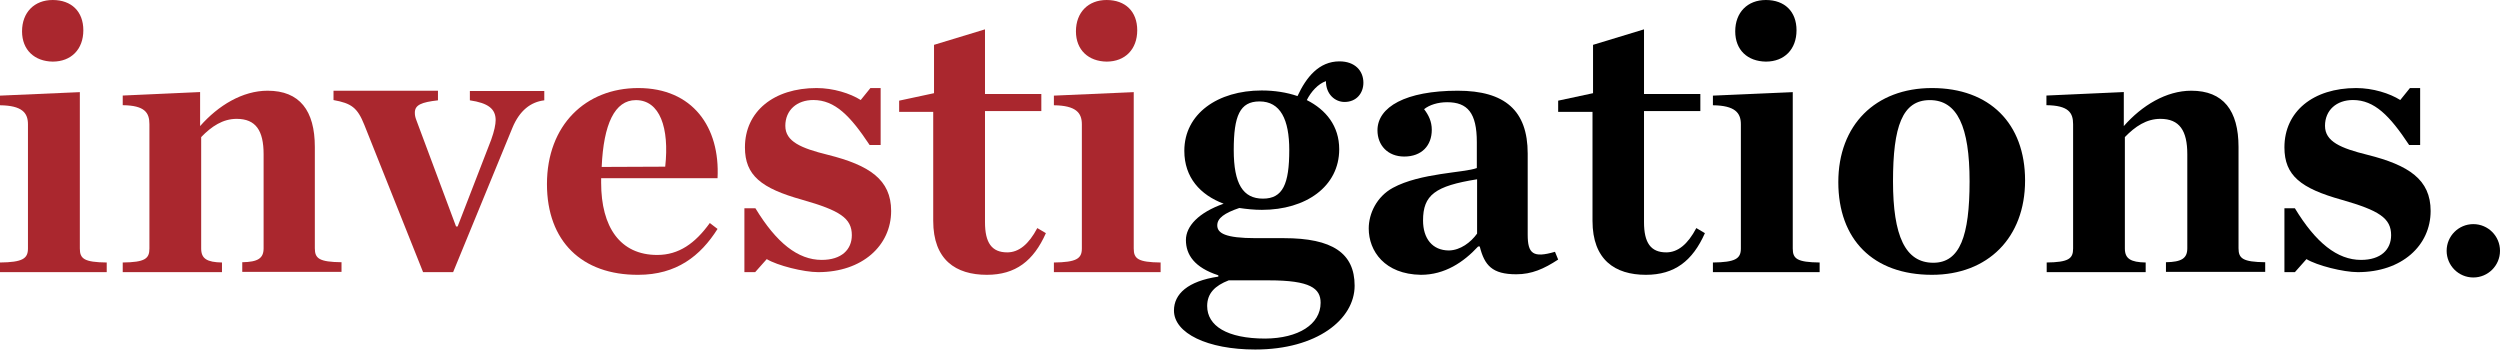
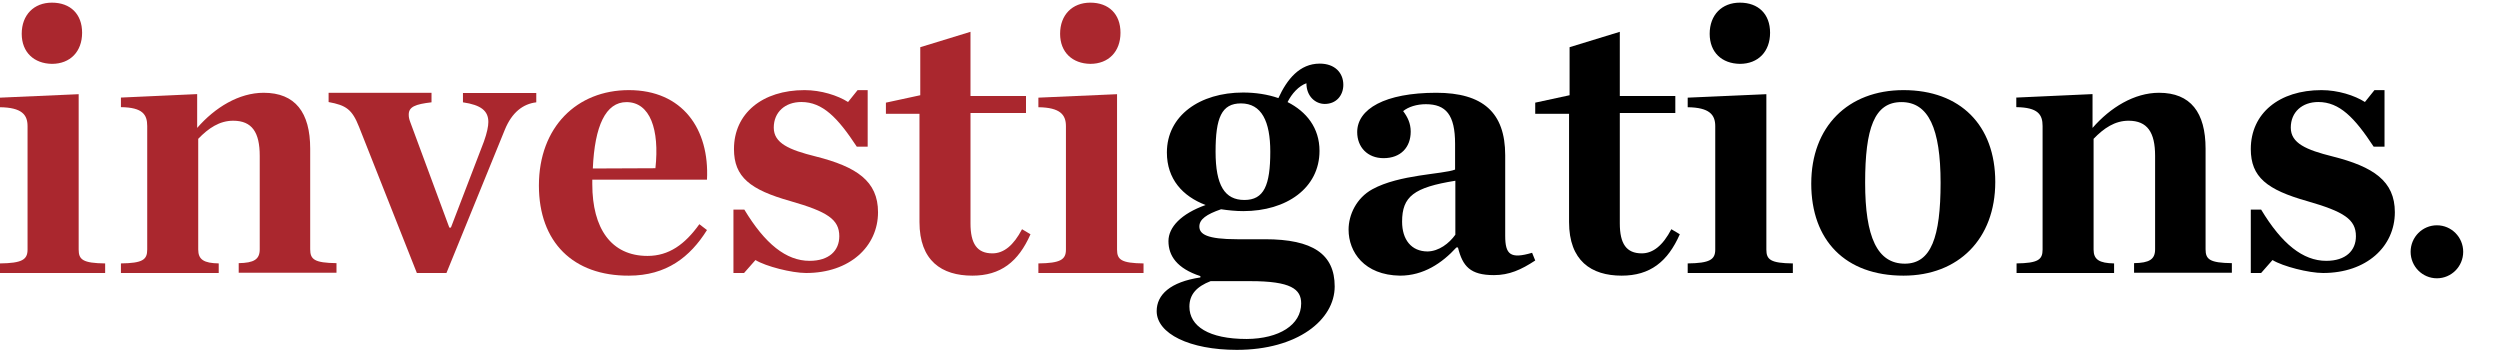
- <svg xmlns="http://www.w3.org/2000/svg" width="937" height="131" viewBox="0 0 937 131">
-   <g fill="none" fill-rule="evenodd">
-     <path fill="#AA272E" fill-rule="nonzero" d="M0 98.386c8.363-.1 10.479-1.406 10.479-5.22V46.582c0-4.317-2.217-7.028-10.479-7.128V35.84l29.924-1.306v58.63c0 3.815 1.613 5.12 10.076 5.22V102H0v-3.614zm8.262-86.64C8.262 4.618 12.897 0 19.748 0c7.053 0 11.486 4.317 11.486 11.344 0 7.128-4.534 11.747-11.486 11.747-6.75-.1-11.486-4.317-11.486-11.345z" />
-     <path fill="#AA272E" d="M46 98.384c8.3-.1 10-1.406 10-5.223V46.555c0-4.319-1.7-7.03-10-7.131v-3.616l29-1.306v12.756C81.8 39.524 90.9 34 100.3 34c12 0 17.7 7.433 17.7 21.093v37.968c0 3.816 1.6 5.122 10 5.223v3.616H90.8v-3.616c5.8-.1 8-1.407 8-5.223V57.805c0-8.839-2.9-13.258-10.1-13.258-5.2 0-9.4 2.812-13.3 6.83V93.16c0 3.817 2.2 5.123 7.8 5.223V102H46v-3.616zM136.556 46.819c-2.59-6.51-4.881-8.112-11.556-9.314V34h39.151v3.605c-6.176.701-8.667 1.703-8.667 4.607 0 .901.1 1.602.598 2.904l14.844 39.759h.597l12.553-32.448c1.195-3.305 1.693-5.808 1.693-7.41 0-4.207-2.79-6.41-9.663-7.412V34.1H204v3.505c-5.08.601-9.265 3.806-11.955 10.315L169.83 102h-11.257l-22.017-55.181z" />
-     <path fill="#AA272E" fill-rule="nonzero" d="M205 69.005C205 46.88 219.508 33 239.218 33c20.41 0 30.716 14.684 29.715 33.793h-43.622v1.709c0 16.595 7.103 27.055 21.01 27.055 8.105 0 14.208-4.325 19.711-11.968l2.901 2.212C262.53 95.96 253.525 103 239.218 103 218.107 103.1 205 90.428 205 69.005zm20.51-6.436l23.813-.1c1.601-14.584-2-24.943-11.006-24.943-7.904 0-12.106 8.95-12.806 25.043z" />
-     <path fill="#AA272E" d="M279 78.07h4.138c7.871 12.962 15.945 19.343 24.825 19.343 7.468 0 11.303-3.888 11.303-9.273 0-6.381-4.541-9.273-18.569-13.261-15.34-4.288-21.495-9.074-21.495-19.643C279.202 41.775 290 33 306.046 33c6.257 0 12.615 1.994 16.55 4.487L326.23 33h3.835v21.338h-4.137c-7.266-10.968-13.019-16.851-21.092-16.851-6.156 0-10.496 3.789-10.496 9.672 0 5.883 5.854 8.376 15.945 10.868C325.826 61.917 334 67.301 334 79.067 334 92.028 323.202 102 306.651 102c-5.45 0-15.34-2.493-19.275-4.886l-4.34 4.886H279V78.07zM349.77 82.778V41.934H337v-4.205l13.071-2.803v-18.12L369.176 11v24.226h21.115v6.407h-21.115V83.28c0 7.708 2.513 11.312 8.345 11.312 4.324 0 8.044-3.003 11.261-9.11L392 87.383C387.375 97.794 380.638 103 369.88 103c-11.664 0-20.11-5.606-20.11-20.222z" />
-     <path fill="#AA272E" fill-rule="nonzero" d="M395 98.386c8.363-.1 10.479-1.406 10.479-5.22V46.582c0-4.317-2.217-7.028-10.479-7.128V35.84l29.924-1.306v58.63c0 3.815 1.613 5.12 10.076 5.22V102h-40v-3.614zm8.262-86.64C403.262 4.618 407.897 0 414.748 0c7.053 0 11.486 4.317 11.486 11.344 0 7.128-4.534 11.747-11.486 11.747-6.75-.1-11.486-4.317-11.486-11.345z" />
-     <path fill="#000" fill-rule="nonzero" d="M486.304 36.012C489.59 28.905 494.37 23 502.038 23c5.775 0 8.962 3.503 8.962 8.007 0 3.904-2.59 7.207-7.07 7.207-3.485 0-6.97-2.803-6.97-7.807-2.888 1-5.577 3.903-7.17 7.106 7.17 3.604 12.148 9.71 12.148 18.417 0 14.013-12.547 22.722-28.977 22.722-2.888 0-5.776-.3-8.465-.701-5.576 1.902-8.265 3.803-8.265 6.506 0 2.903 2.888 4.804 14.44 4.804h10.555c18.123 0 26.488 5.606 26.488 17.817 0 12.612-14.14 23.922-37.243 23.922-17.924 0-30.471-6.106-30.471-14.614 0-6.205 5.178-11.01 16.63-12.711v-.5c-8.962-2.903-12.149-7.708-12.149-13.213 0-5.205 4.78-10.31 14.14-13.613-8.763-3.303-14.737-9.809-14.737-19.818 0-13.913 12.547-22.62 28.977-22.62 4.78 0 9.36.7 13.443 2.101zm8.664 77.472c0-5.405-3.884-8.408-19.319-8.408h-15.136c-5.178 2.002-8.066 4.905-8.066 9.609 0 7.407 7.37 12.211 21.808 12.211 12.348-.1 20.713-5.305 20.713-13.412zm-11.75-57.253c0-11.41-3.287-18.217-11.153-18.217-7.37 0-9.66 5.405-9.66 18.217 0 12.712 3.486 18.217 10.954 18.217s9.858-5.505 9.858-18.217zM513 85.65c0-5.617 2.979-11.935 9.036-15.244 10.328-5.617 26.712-5.617 31.479-7.422v-9.728c0-10.932-3.476-14.944-11.122-14.944-3.476 0-6.653 1.003-8.64 2.608 1.689 2.206 2.88 4.613 2.88 7.722 0 5.918-3.773 10.03-10.327 10.03-6.156 0-10.03-4.213-10.03-9.829 0-8.725 10.527-14.843 30.089-14.843 17.676 0 26.215 7.422 26.215 23.568v30.388c0 7.121 1.986 8.826 10.228 6.419L584 97.283c-5.362 3.51-9.93 5.516-15.69 5.516-9.036 0-11.916-3.31-13.703-10.43h-.596C548.55 98.286 541.5 103 532.562 103 518.958 102.8 513 94.074 513 85.65zm40.614 1.905V67.196c-15.789 2.507-20.257 5.917-20.257 15.445 0 6.72 3.475 11.233 9.731 11.233 4.27-.1 8.143-3.01 10.526-6.319z" />
-     <path fill="#000" d="M596.87 82.778V41.934H584v-4.205l13.071-2.803v-18.12L616.176 11v24.226h21.115v6.407h-21.115V83.28c0 7.708 2.513 11.312 8.345 11.312 4.324 0 8.044-3.003 11.261-9.11L639 87.383C634.375 97.794 627.638 103 616.88 103c-11.564 0-20.01-5.606-20.01-20.222z" />
-     <path fill="#000" fill-rule="nonzero" d="M642 98.386c8.363-.1 10.479-1.406 10.479-5.22V46.582c0-4.317-2.217-7.028-10.479-7.128V35.84l29.924-1.306v58.63c0 3.815 1.613 5.12 10.076 5.22V102h-40v-3.614zm8.363-86.64C650.363 4.618 654.997 0 661.849 0c7.053 0 11.486 4.317 11.486 11.344 0 7.128-4.534 11.747-11.486 11.747-6.852-.1-11.486-4.317-11.486-11.345zM689 68.251C689 46.86 702.9 33 724.1 33c21.6 0 34.9 13.257 34.9 34.648C759 89.141 745 103 724.1 103 702 103 689 89.743 689 68.251zm49.2-.301c0-20.488-4.6-30.43-14.9-30.43s-13.8 9.842-13.8 30.43c0 20.488 4.6 30.53 15.1 30.53 10 0 13.6-10.042 13.6-30.53z" />
-     <path fill="#000" d="M767 98.384c8.3-.1 10-1.406 10-5.223V46.555c0-4.319-1.7-7.03-10-7.131v-3.616l29-1.306v12.756C802.8 39.524 811.9 34 821.3 34c12 0 17.7 7.433 17.7 21.093v37.968c0 3.816 1.6 5.122 10 5.223v3.616h-37.2v-3.616c5.8-.1 8-1.407 8-5.223V57.805c0-8.839-2.9-13.258-10.1-13.258-5.2 0-9.4 2.812-13.3 6.83V93.16c0 3.817 2.2 5.123 7.8 5.223V102h-37.1v-3.616h-.1zM856 78.07h4.13c7.857 12.962 15.916 19.343 24.78 19.343 7.454 0 11.282-3.888 11.282-9.273 0-6.381-4.533-9.273-18.534-13.261-15.312-4.288-21.457-9.074-21.457-19.643C856.201 41.775 866.98 33 883.097 33c6.245 0 12.592 1.994 16.52 4.487L903.244 33h3.827v21.338h-4.13c-7.252-10.968-12.994-16.851-21.053-16.851-6.144 0-10.476 3.789-10.476 9.672 0 5.883 5.843 8.376 15.916 10.868C902.84 61.917 911 67.301 911 79.067 911 92.028 900.222 102 883.701 102c-5.44 0-15.31-2.493-19.24-4.886L860.13 102h-3.929V78.07H856z" />
-     <circle cx="927" cy="94" r="10" fill="#000" fill-rule="nonzero" />
+ <svg xmlns="http://www.w3.org/2000/svg" width="343" height="48" viewBox="0 0 343 48">
+   <g fill="none" fill-rule="evenodd" transform="translate(0 .364)">
+     <path fill="#AA272E" fill-rule="nonzero" d="M0 35.777c3.016-.037 3.78-.511 3.78-1.899V16.94c0-1.57-.8-2.555-3.78-2.592v-1.314l10.793-.475v21.32c0 1.388.581 1.862 3.634 1.899v1.314H0v-1.314zM2.98 4.27C2.98 1.68 4.652 0 7.123 0c2.543 0 4.142 1.57 4.142 4.125 0 2.592-1.635 4.272-4.142 4.272C4.688 8.36 2.98 6.827 2.98 4.27z" />
+     <path fill="#AA272E" d="M16.591 35.776c2.994-.037 3.607-.511 3.607-1.9V16.93c0-1.57-.613-2.557-3.607-2.593v-1.315l10.46-.475v4.639c2.452-2.813 5.734-4.821 9.124-4.821 4.329 0 6.384 2.702 6.384 7.67V33.84c0 1.388.577 1.863 3.607 1.9v1.314H32.75V35.74c2.092-.036 2.885-.51 2.885-1.899V21.02c0-3.214-1.045-4.821-3.642-4.821-1.876 0-3.39 1.022-4.797 2.483v15.195c0 1.388.793 1.862 2.813 1.899v1.315H16.591v-1.315zM49.252 17.025c-.934-2.367-1.76-2.95-4.168-3.387v-1.274h14.12v1.31c-2.227.256-3.125.62-3.125 1.676 0 .328.036.583.216 1.056l5.353 14.458h.216l4.527-11.8c.431-1.201.61-2.112.61-2.694 0-1.53-1.005-2.331-3.484-2.695V12.4h10.06v1.275c-1.832.218-3.341 1.384-4.311 3.75l-8.013 19.666h-4.06l-7.94-20.066z" />
+     <path fill="#AA272E" fill-rule="nonzero" d="M73.938 25.093C73.938 17.047 79.17 12 86.279 12c7.362 0 11.079 5.34 10.718 12.288H81.263v.622c0 6.034 2.563 9.838 7.579 9.838 2.923 0 5.124-1.573 7.109-4.352l1.046.804c-2.31 3.694-5.557 6.255-10.718 6.255-7.614.036-12.341-4.572-12.341-12.362zm7.398-2.34l8.588-.037c.578-5.303-.722-9.07-3.97-9.07-2.85 0-4.366 3.255-4.618 9.106z" />
+     <path fill="#AA272E" d="M100.628 28.389h1.492c2.84 4.713 5.751 7.034 8.954 7.034 2.694 0 4.077-1.414 4.077-3.372 0-2.32-1.638-3.372-6.698-4.822-5.532-1.56-7.752-3.3-7.752-7.143 0-4.895 3.894-8.086 9.681-8.086 2.257 0 4.55.725 5.97 1.632l1.31-1.632h1.383v7.76h-1.492c-2.62-3.99-4.695-6.128-7.607-6.128-2.22 0-3.786 1.377-3.786 3.517 0 2.139 2.111 3.045 5.751 3.952 5.606 1.414 8.554 3.372 8.554 7.65 0 4.714-3.895 8.34-9.864 8.34-1.966 0-5.533-.907-6.952-1.777l-1.565 1.777h-1.456v-8.702zM126.152 30.101V15.25h-4.605v-1.53l4.714-1.019V6.111L133.151 4v8.81h7.616v2.33h-7.615v15.143c0 2.803.906 4.114 3.01 4.114 1.559 0 2.9-1.092 4.061-3.313l1.16.692c-1.667 3.786-4.097 5.679-7.978 5.679-4.206 0-7.253-2.039-7.253-7.354z" />
+     <path fill="#AA272E" fill-rule="nonzero" d="M142.466 35.777c3.016-.037 3.78-.511 3.78-1.899V16.94c0-1.57-.8-2.555-3.78-2.592v-1.314l10.793-.475v21.32c0 1.388.581 1.862 3.634 1.899v1.314h-14.427v-1.314zm2.98-31.506c0-2.592 1.671-4.271 4.142-4.271 2.544 0 4.143 1.57 4.143 4.125 0 2.592-1.635 4.272-4.143 4.272-2.434-.037-4.142-1.57-4.142-4.126z" />
+     <path fill="#000" fill-rule="nonzero" d="M175.397 13.095c1.185-2.584 2.909-4.731 5.674-4.731 2.084 0 3.233 1.274 3.233 2.911 0 1.42-.934 2.621-2.55 2.621-1.257 0-2.514-1.02-2.514-2.839-1.042.364-2.011 1.42-2.586 2.584 2.586 1.31 4.382 3.53 4.382 6.697 0 5.096-4.526 8.263-10.452 8.263-1.041 0-2.083-.11-3.053-.255-2.01.691-2.98 1.383-2.98 2.366 0 1.055 1.04 1.747 5.207 1.747h3.807c6.537 0 9.554 2.038 9.554 6.478 0 4.586-5.1 8.7-13.433 8.7-6.465 0-10.99-2.22-10.99-5.315 0-2.256 1.868-4.003 5.998-4.622v-.182c-3.232-1.056-4.382-2.803-4.382-4.805 0-1.892 1.724-3.748 5.1-4.95-3.16-1.2-5.315-3.567-5.315-7.206 0-5.06 4.525-8.226 10.451-8.226 1.724 0 3.376.255 4.849.764zm3.124 28.172c0-1.966-1.4-3.058-6.967-3.058h-5.46c-1.867.728-2.908 1.784-2.908 3.495 0 2.693 2.657 4.44 7.865 4.44 4.454-.036 7.47-1.929 7.47-4.877zm-4.238-20.82c0-4.149-1.185-6.624-4.022-6.624-2.658 0-3.484 1.966-3.484 6.625 0 4.622 1.257 6.624 3.95 6.624 2.694 0 3.556-2.002 3.556-6.624zM185.025 31.145c0-2.042 1.075-4.34 3.26-5.543 3.724-2.042 9.634-2.042 11.353-2.699v-3.537c0-3.975-1.254-5.434-4.012-5.434-1.253 0-2.4.365-3.115.948.608.802 1.038 1.678 1.038 2.808 0 2.152-1.36 3.647-3.725 3.647-2.22 0-3.617-1.532-3.617-3.574 0-3.173 3.797-5.397 10.852-5.397 6.375 0 9.455 2.698 9.455 8.57v11.05c0 2.59.717 3.21 3.69 2.334l.429 1.058c-1.934 1.276-3.581 2.006-5.659 2.006-3.259 0-4.298-1.204-4.942-3.793h-.215c-1.97 2.151-4.513 3.866-7.736 3.866-4.907-.073-7.056-3.246-7.056-6.31zm14.649.693v-7.403c-5.695.912-7.307 2.152-7.307 5.616 0 2.444 1.254 4.085 3.51 4.085 1.54-.037 2.937-1.094 3.797-2.298z" />
+     <path fill="#000" d="M215.275 30.101V15.25h-4.642v-1.53l4.714-1.019V6.111L222.237 4v8.81h7.617v2.33h-7.616v15.143c0 2.803.906 4.114 3.01 4.114 1.56 0 2.901-1.092 4.062-3.313l1.16.692c-1.668 3.786-4.098 5.679-7.978 5.679-4.17 0-7.217-2.039-7.217-7.354z" />
+     <path fill="#000" fill-rule="nonzero" d="M231.552 35.777c3.016-.037 3.78-.511 3.78-1.899V16.94c0-1.57-.8-2.555-3.78-2.592v-1.314l10.793-.475v21.32c0 1.388.581 1.862 3.634 1.899v1.314h-14.427v-1.314zm3.016-31.506c0-2.592 1.672-4.271 4.143-4.271 2.544 0 4.143 1.57 4.143 4.125 0 2.592-1.636 4.272-4.143 4.272-2.471-.037-4.143-1.57-4.143-4.126zM248.504 24.819c0-7.78 5.013-12.819 12.66-12.819 7.79 0 12.587 4.82 12.587 12.6 0 7.815-5.05 12.855-12.588 12.855-7.97 0-12.66-4.821-12.66-12.636zm17.745-.11c0-7.45-1.66-11.066-5.374-11.066-3.715 0-4.978 3.58-4.978 11.066 0 7.45 1.66 11.102 5.447 11.102 3.606 0 4.905-3.652 4.905-11.102z" />
+     <path fill="#000" d="M276.636 35.776c2.994-.037 3.607-.511 3.607-1.9V16.93c0-1.57-.613-2.557-3.607-2.593v-1.315l10.46-.475v4.639c2.452-2.813 5.734-4.821 9.125-4.821 4.328 0 6.384 2.702 6.384 7.67V33.84c0 1.388.577 1.863 3.606 1.9v1.314h-13.417V35.74c2.092-.036 2.886-.51 2.886-1.899V21.02c0-3.214-1.046-4.821-3.643-4.821-1.876 0-3.39 1.022-4.797 2.483v15.195c0 1.388.793 1.862 2.813 1.899v1.315h-13.38v-1.315h-.037zM308.736 28.389h1.49c2.834 4.713 5.74 7.034 8.937 7.034 2.689 0 4.07-1.414 4.07-3.372 0-2.32-1.636-3.372-6.686-4.822-5.522-1.56-7.738-3.3-7.738-7.143 0-4.895 3.887-8.086 9.7-8.086 2.253 0 4.542.725 5.959 1.632L325.776 12h1.38v7.76h-1.49c-2.615-3.99-4.686-6.128-7.593-6.128-2.216 0-3.778 1.377-3.778 3.517 0 2.139 2.107 3.045 5.74 3.952 5.595 1.414 8.538 3.372 8.538 7.65 0 4.714-3.887 8.34-9.846 8.34-1.962 0-5.522-.907-6.94-1.777l-1.561 1.777h-1.417v-8.702h-.073z" />
+     <ellipse cx="334.344" cy="34.182" fill="#000" fill-rule="nonzero" rx="3.607" ry="3.636" />
  </g>
</svg>
